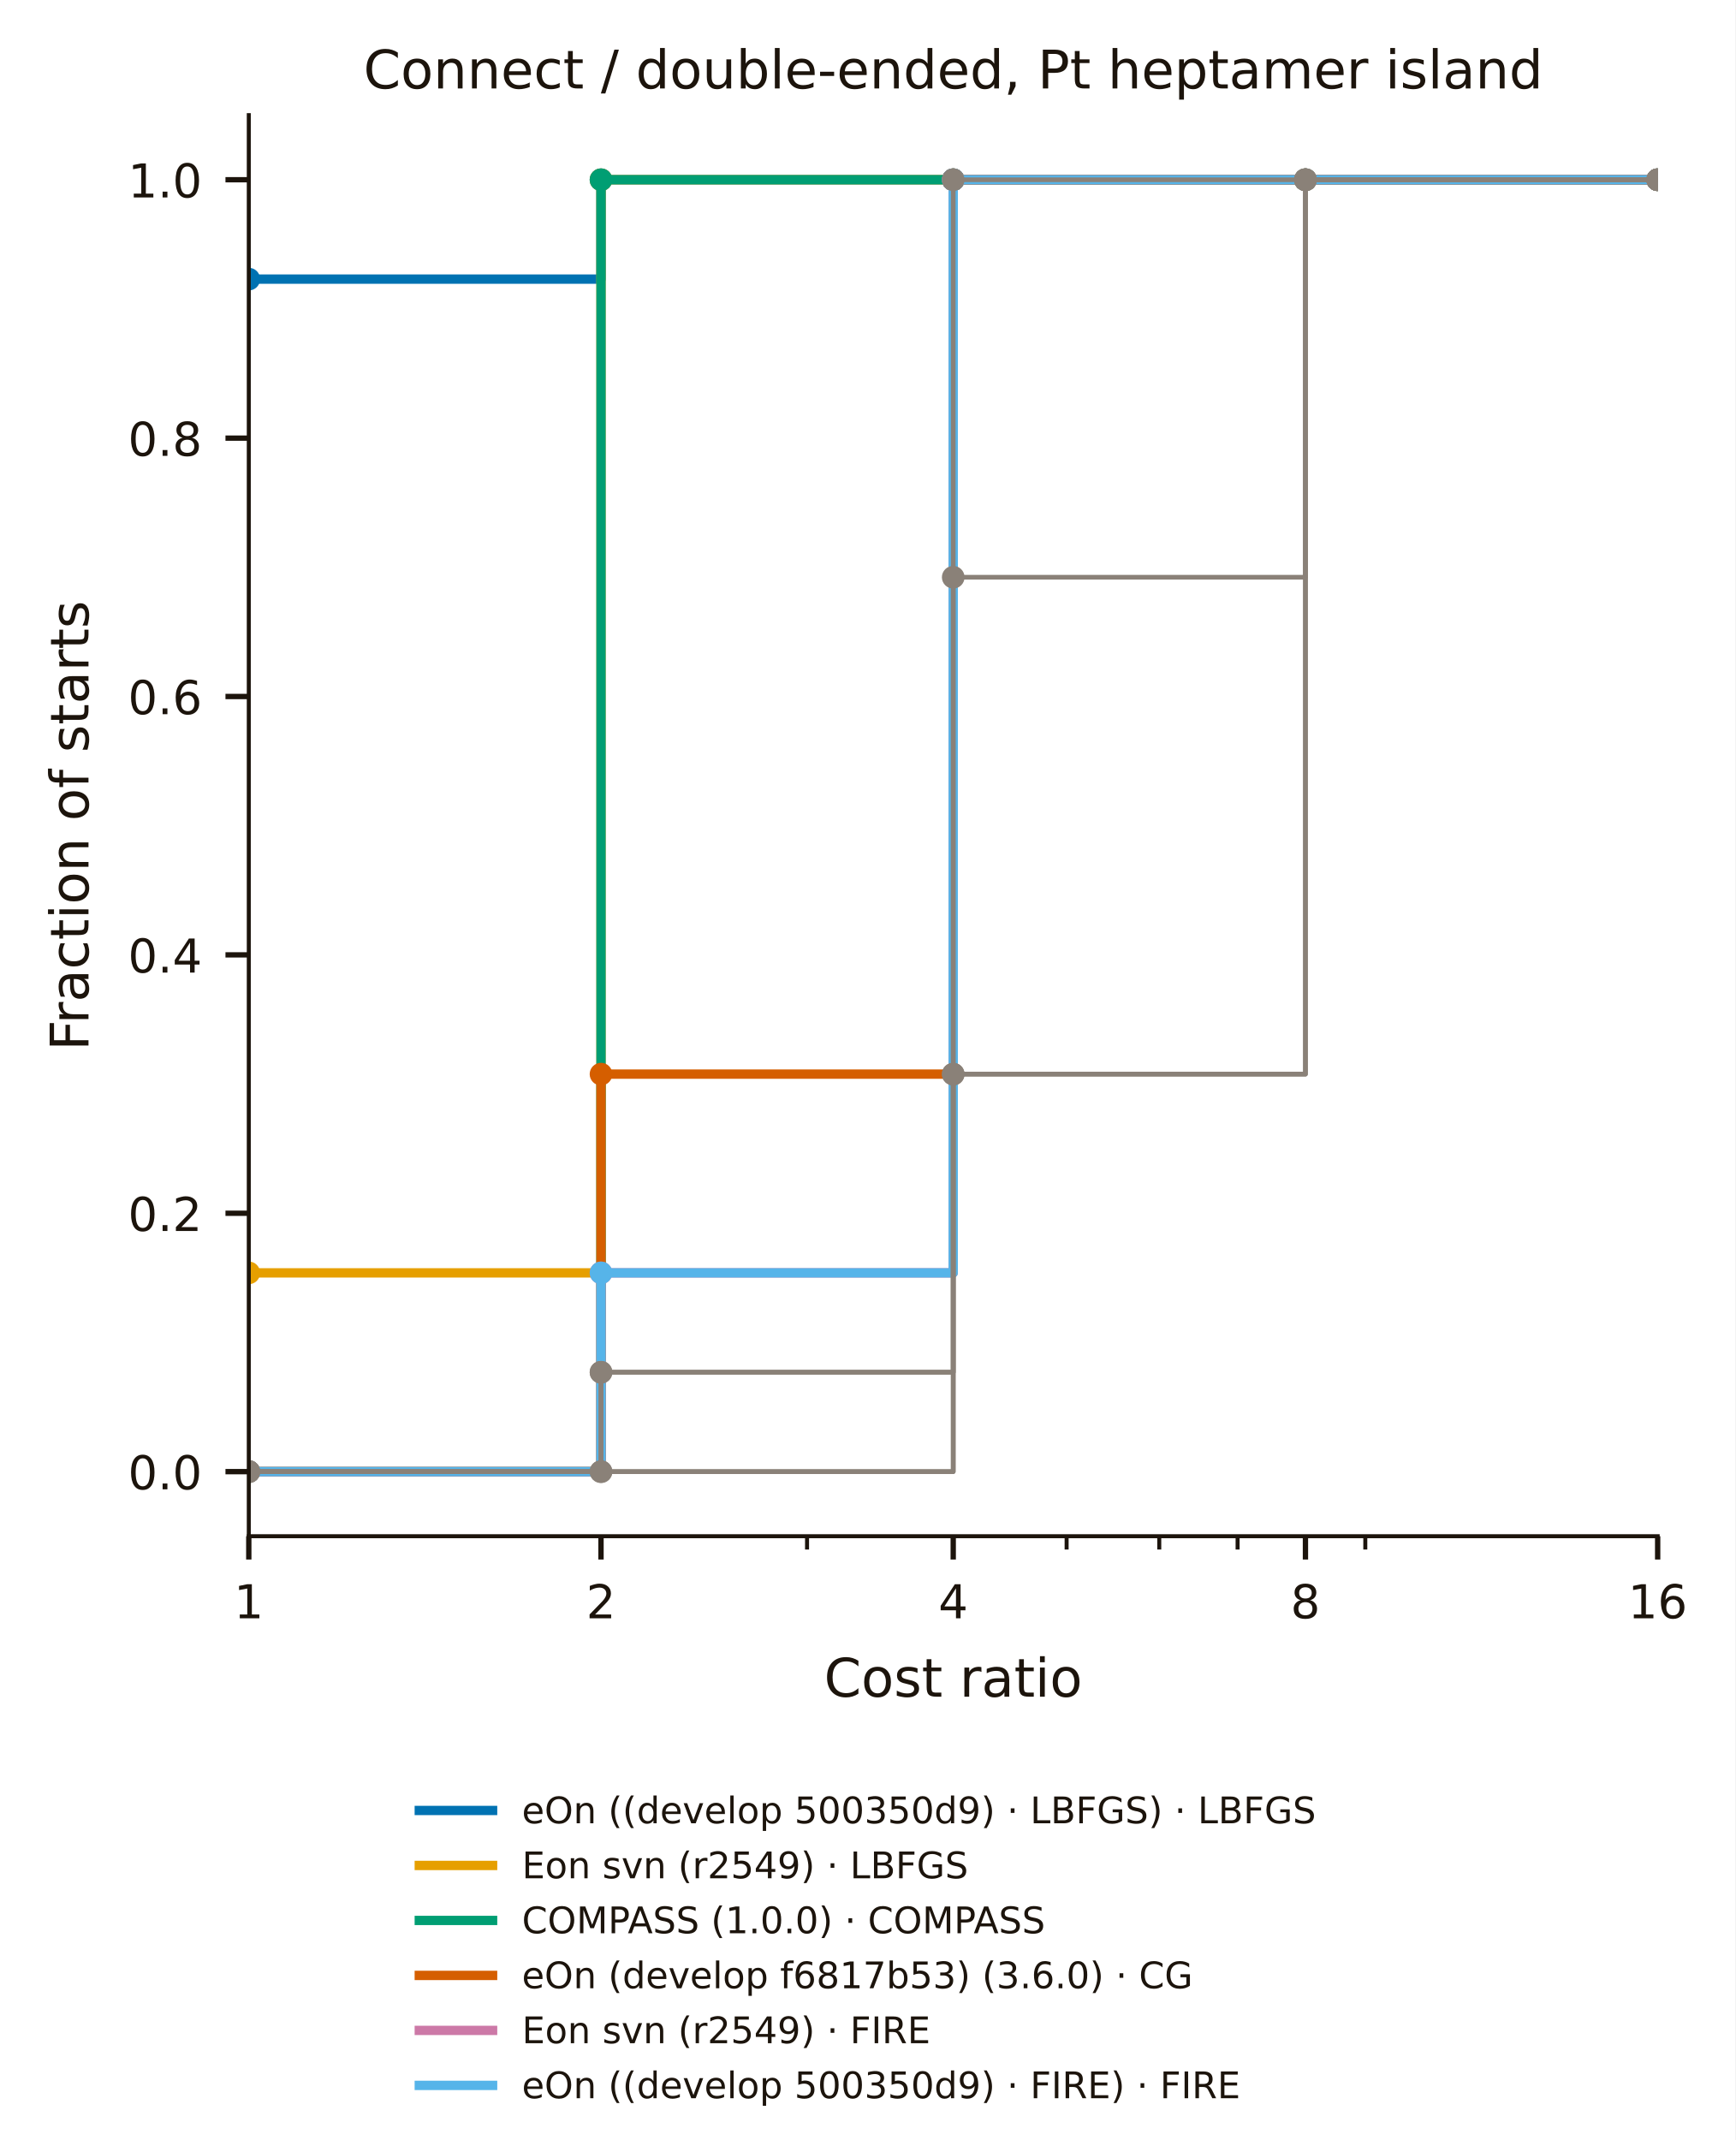
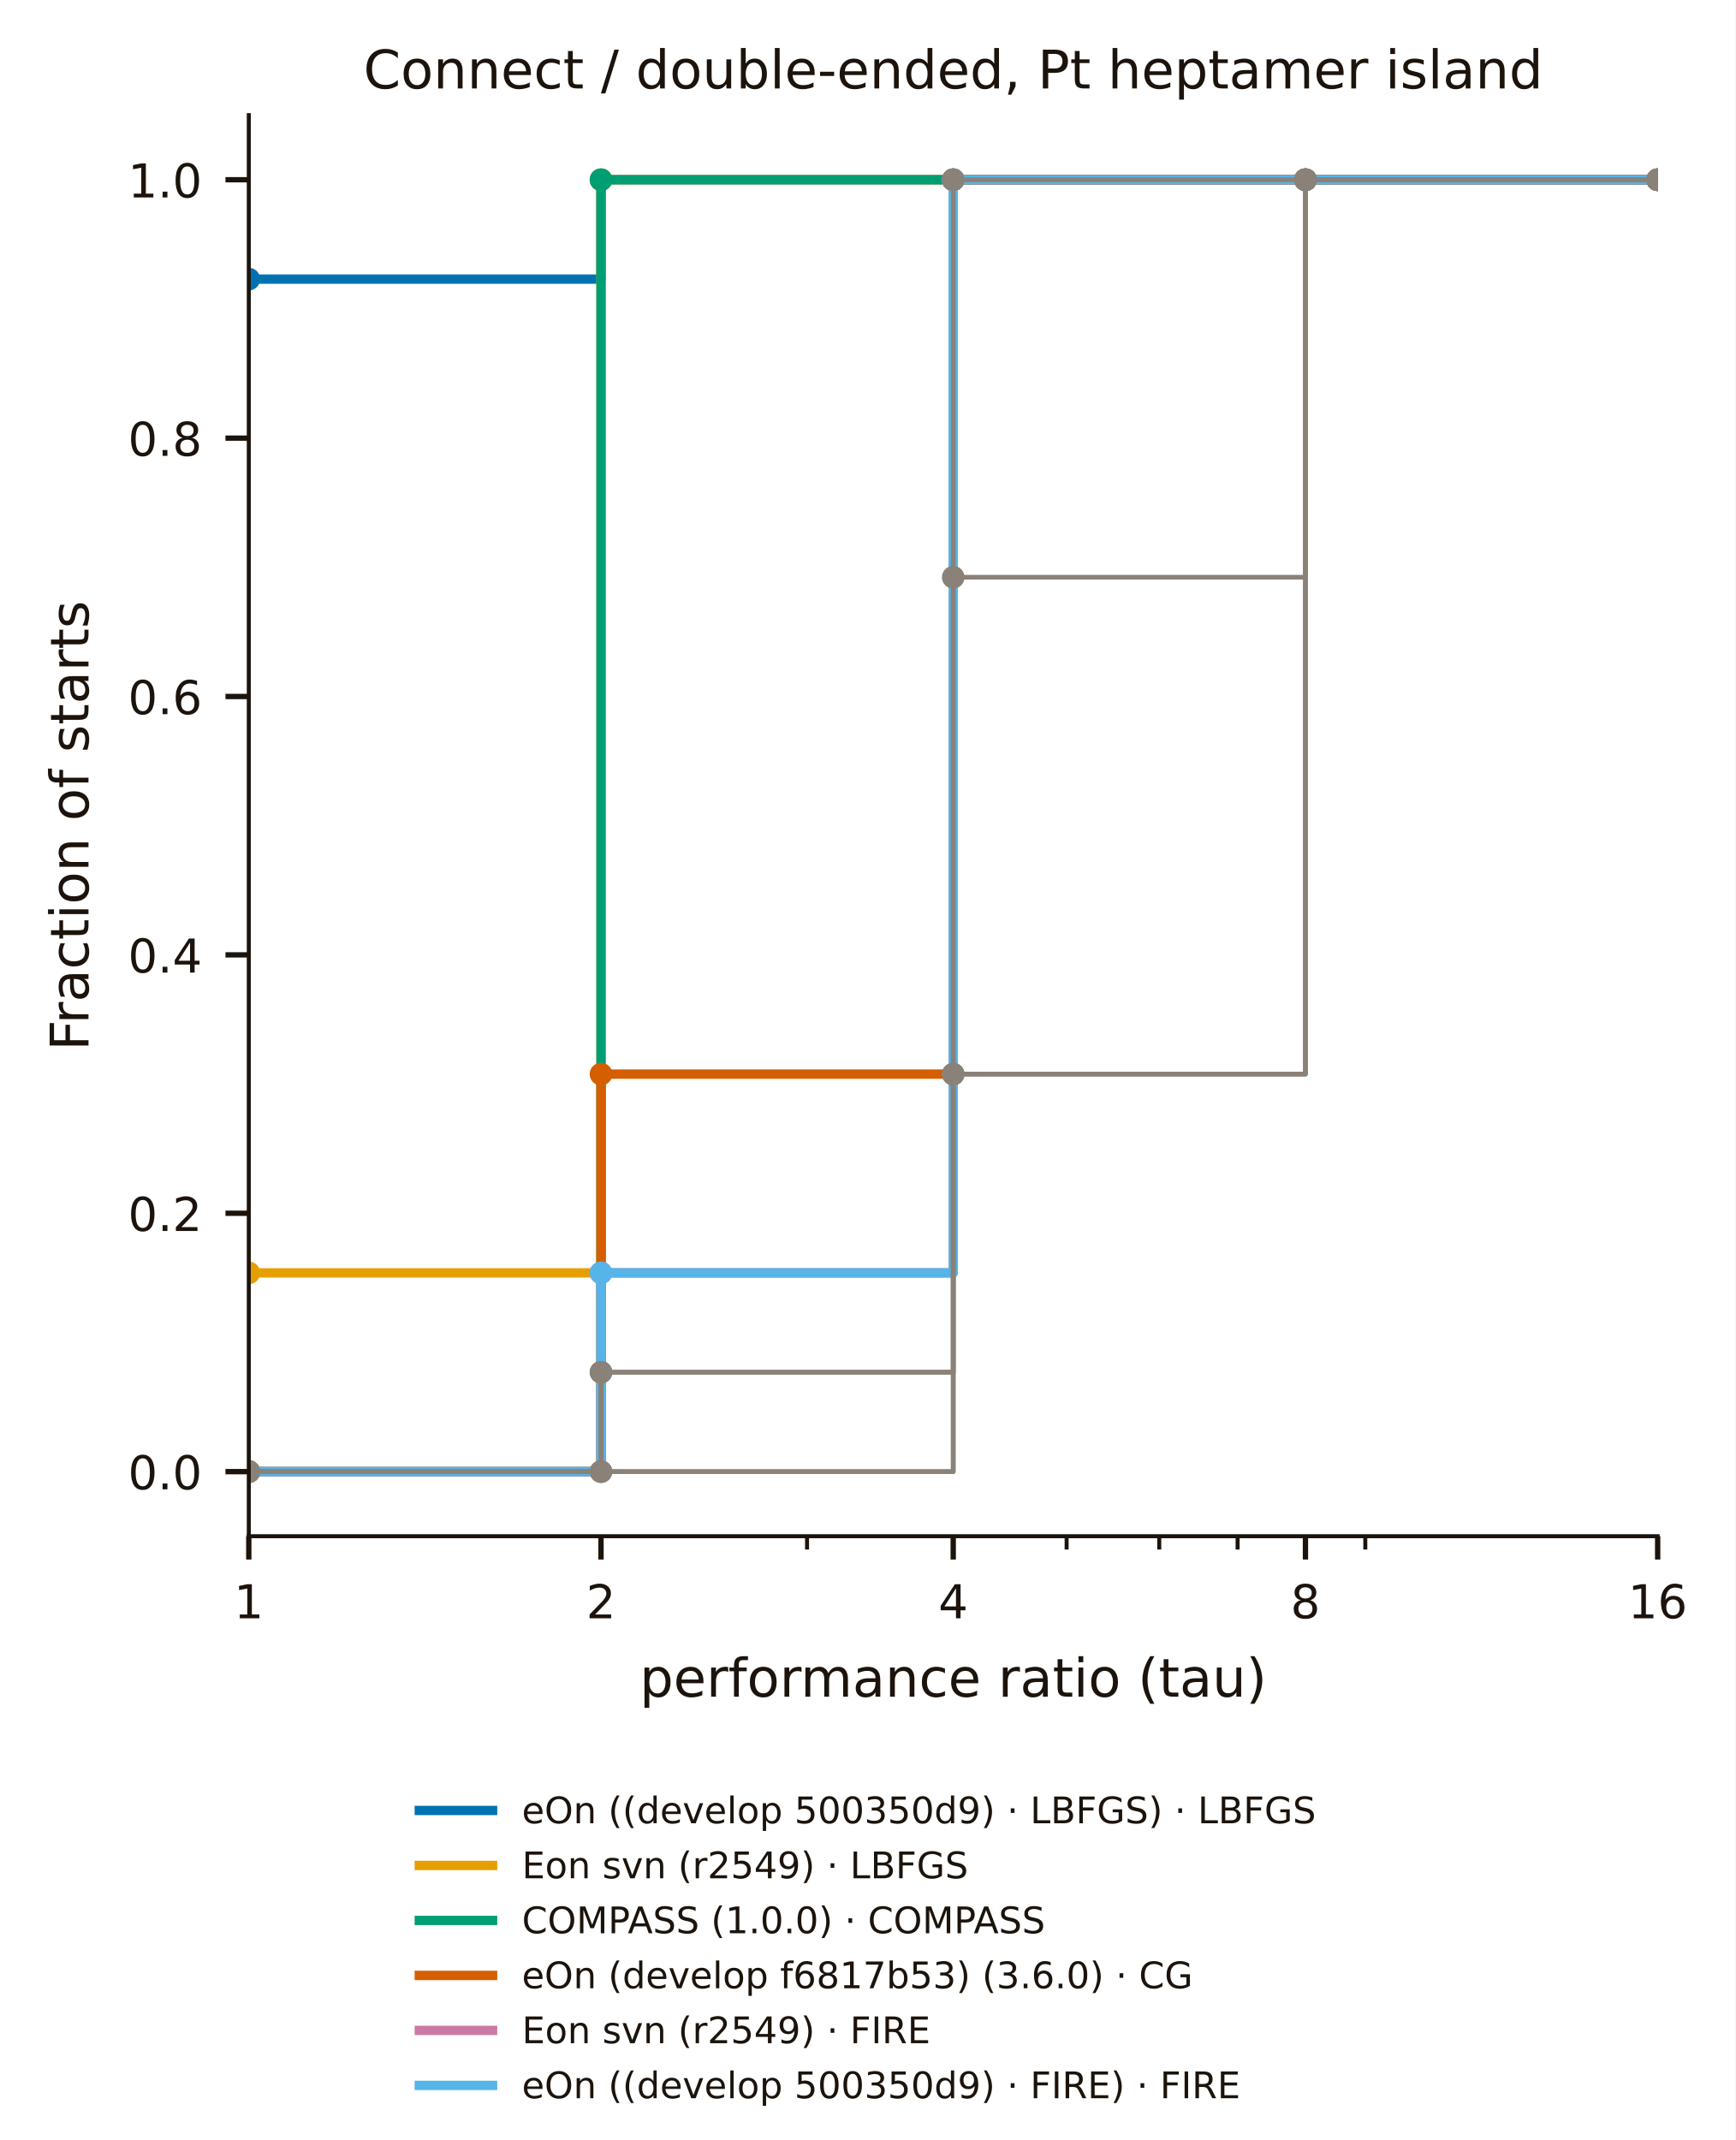
<svg xmlns="http://www.w3.org/2000/svg" width="260.4pt" height="321.13pt" viewBox="0 0 260.4 321.13" version="1.1">
  <defs>
    <style type="text/css">*{stroke-linejoin: round; stroke-linecap: butt}</style>
  </defs>
  <g id="figure_1">
    <g id="patch_1">
      <path d="M 0 321.13  L 260.4 321.13  L 260.4 0  L 0 0  z " style="fill: #ffffff" />
    </g>
    <g id="axes_1">
      <g id="patch_2">
        <path d="M 37.333 230.526  L 248.746 230.526  L 248.746 17.279  L 37.333 17.279  z " style="fill: #ffffff" />
      </g>
      <g id="matplotlib.axis_1">
        <g id="xtick_1">
          <g id="line2d_1">
            <defs>
              <path id="m4a8023bb48" d="M 0 0  L 0 3.5  " style="stroke: #1c140c; stroke-width: 0.8" />
            </defs>
            <g>
              <use href="#m4a8023bb48" x="37.333" y="230.526" style="fill: #1c140c; stroke: #1c140c; stroke-width: 0.8" />
            </g>
          </g>
          <g id="text_1">
            <text style="font-size: 7px; font-family: 'DejaVu Sans', 'Bitstream Vera Sans', 'Computer Modern Sans Serif', 'Lucida Grande', 'Verdana', 'Geneva', 'Lucid', 'Arial', 'Helvetica', 'Avant Garde', sans-serif; text-anchor: middle; fill: #1c140c" x="37.333" y="242.844" transform="rotate(-0 37.33281 242.8442)">1</text>
          </g>
        </g>
        <g id="xtick_2">
          <g id="line2d_2">
            <g>
              <use href="#m4a8023bb48" x="90.186" y="230.526" style="fill: #1c140c; stroke: #1c140c; stroke-width: 0.8" />
            </g>
          </g>
          <g id="text_2">
            <text style="font-size: 7px; font-family: 'DejaVu Sans', 'Bitstream Vera Sans', 'Computer Modern Sans Serif', 'Lucida Grande', 'Verdana', 'Geneva', 'Lucid', 'Arial', 'Helvetica', 'Avant Garde', sans-serif; text-anchor: middle; fill: #1c140c" x="90.186" y="242.844" transform="rotate(-0 90.18605 242.8442)">2</text>
          </g>
        </g>
        <g id="xtick_3">
          <g id="line2d_3">
            <g>
              <use href="#m4a8023bb48" x="143.039" y="230.526" style="fill: #1c140c; stroke: #1c140c; stroke-width: 0.8" />
            </g>
          </g>
          <g id="text_3">
            <text style="font-size: 7px; font-family: 'DejaVu Sans', 'Bitstream Vera Sans', 'Computer Modern Sans Serif', 'Lucida Grande', 'Verdana', 'Geneva', 'Lucid', 'Arial', 'Helvetica', 'Avant Garde', sans-serif; text-anchor: middle; fill: #1c140c" x="143.039" y="242.844" transform="rotate(-0 143.0393 242.8442)">4</text>
          </g>
        </g>
        <g id="xtick_4">
          <g id="line2d_4">
            <g>
              <use href="#m4a8023bb48" x="195.893" y="230.526" style="fill: #1c140c; stroke: #1c140c; stroke-width: 0.8" />
            </g>
          </g>
          <g id="text_4">
            <text style="font-size: 7px; font-family: 'DejaVu Sans', 'Bitstream Vera Sans', 'Computer Modern Sans Serif', 'Lucida Grande', 'Verdana', 'Geneva', 'Lucid', 'Arial', 'Helvetica', 'Avant Garde', sans-serif; text-anchor: middle; fill: #1c140c" x="195.893" y="242.844" transform="rotate(-0 195.8925 242.8442)">8</text>
          </g>
        </g>
        <g id="xtick_5">
          <g id="line2d_5">
            <g>
              <use href="#m4a8023bb48" x="248.746" y="230.526" style="fill: #1c140c; stroke: #1c140c; stroke-width: 0.8" />
            </g>
          </g>
          <g id="text_5">
            <text style="font-size: 7px; font-family: 'DejaVu Sans', 'Bitstream Vera Sans', 'Computer Modern Sans Serif', 'Lucida Grande', 'Verdana', 'Geneva', 'Lucid', 'Arial', 'Helvetica', 'Avant Garde', sans-serif; text-anchor: middle; fill: #1c140c" x="248.746" y="242.844" transform="rotate(-0 248.7458 242.8442)">16</text>
          </g>
        </g>
        <g id="xtick_6">
          <g id="line2d_6">
            <defs>
              <path id="maafb8f61b3" d="M 0 0  L 0 2  " style="stroke: #1c140c; stroke-width: 0.6" />
            </defs>
            <g>
              <use href="#maafb8f61b3" x="121.103" y="230.526" style="fill: #1c140c; stroke: #1c140c; stroke-width: 0.6" />
            </g>
          </g>
        </g>
        <g id="xtick_7">
          <g id="line2d_7">
            <g>
              <use href="#maafb8f61b3" x="160.054" y="230.526" style="fill: #1c140c; stroke: #1c140c; stroke-width: 0.6" />
            </g>
          </g>
        </g>
        <g id="xtick_8">
          <g id="line2d_8">
            <g>
              <use href="#maafb8f61b3" x="173.956" y="230.526" style="fill: #1c140c; stroke: #1c140c; stroke-width: 0.6" />
            </g>
          </g>
        </g>
        <g id="xtick_9">
          <g id="line2d_9">
            <g>
              <use href="#maafb8f61b3" x="185.711" y="230.526" style="fill: #1c140c; stroke: #1c140c; stroke-width: 0.6" />
            </g>
          </g>
        </g>
        <g id="xtick_10">
          <g id="line2d_10">
            <g>
              <use href="#maafb8f61b3" x="204.874" y="230.526" style="fill: #1c140c; stroke: #1c140c; stroke-width: 0.6" />
            </g>
          </g>
        </g>
        <g id="text_6">
-           <text style="font-size: 8px; font-family: 'DejaVu Sans', 'Bitstream Vera Sans', 'Computer Modern Sans Serif', 'Lucida Grande', 'Verdana', 'Geneva', 'Lucid', 'Arial', 'Helvetica', 'Avant Garde', sans-serif; text-anchor: middle; fill: #1c140c" x="143.039" y="254.605" transform="rotate(-0 143.0393 254.6046)">Cost ratio</text>
+           <text style="font-size: 8px; font-family: 'DejaVu Sans', 'Bitstream Vera Sans', 'Computer Modern Sans Serif', 'Lucida Grande', 'Verdana', 'Geneva', 'Lucid', 'Arial', 'Helvetica', 'Avant Garde', sans-serif; text-anchor: middle; fill: #1c140c" x="143.039" y="254.605" transform="rotate(-0 143.0393 254.6046)">performance ratio (tau)</text>
        </g>
      </g>
      <g id="matplotlib.axis_2">
        <g id="ytick_1">
          <g id="line2d_11">
            <defs>
              <path id="m2fd476c516" d="M 0 0  L -3.5 0  " style="stroke: #1c140c; stroke-width: 0.8" />
            </defs>
            <g>
              <use href="#m2fd476c516" x="37.333" y="220.833" style="fill: #1c140c; stroke: #1c140c; stroke-width: 0.8" />
            </g>
          </g>
          <g id="text_7">
            <text style="font-size: 7px; font-family: 'DejaVu Sans', 'Bitstream Vera Sans', 'Computer Modern Sans Serif', 'Lucida Grande', 'Verdana', 'Geneva', 'Lucid', 'Arial', 'Helvetica', 'Avant Garde', sans-serif; text-anchor: end; fill: #1c140c" x="30.333" y="223.492" transform="rotate(-0 30.33281 223.492)">0.0</text>
          </g>
        </g>
        <g id="ytick_2">
          <g id="line2d_12">
            <g>
              <use href="#m2fd476c516" x="37.333" y="182.061" style="fill: #1c140c; stroke: #1c140c; stroke-width: 0.8" />
            </g>
          </g>
          <g id="text_8">
            <text style="font-size: 7px; font-family: 'DejaVu Sans', 'Bitstream Vera Sans', 'Computer Modern Sans Serif', 'Lucida Grande', 'Verdana', 'Geneva', 'Lucid', 'Arial', 'Helvetica', 'Avant Garde', sans-serif; text-anchor: end; fill: #1c140c" x="30.333" y="184.72" transform="rotate(-0 30.33281 184.7198)">0.2</text>
          </g>
        </g>
        <g id="ytick_3">
          <g id="line2d_13">
            <g>
              <use href="#m2fd476c516" x="37.333" y="143.288" style="fill: #1c140c; stroke: #1c140c; stroke-width: 0.8" />
            </g>
          </g>
          <g id="text_9">
            <text style="font-size: 7px; font-family: 'DejaVu Sans', 'Bitstream Vera Sans', 'Computer Modern Sans Serif', 'Lucida Grande', 'Verdana', 'Geneva', 'Lucid', 'Arial', 'Helvetica', 'Avant Garde', sans-serif; text-anchor: end; fill: #1c140c" x="30.333" y="145.948" transform="rotate(-0 30.33281 145.9476)">0.4</text>
          </g>
        </g>
        <g id="ytick_4">
          <g id="line2d_14">
            <g>
              <use href="#m2fd476c516" x="37.333" y="104.516" style="fill: #1c140c; stroke: #1c140c; stroke-width: 0.8" />
            </g>
          </g>
          <g id="text_10">
            <text style="font-size: 7px; font-family: 'DejaVu Sans', 'Bitstream Vera Sans', 'Computer Modern Sans Serif', 'Lucida Grande', 'Verdana', 'Geneva', 'Lucid', 'Arial', 'Helvetica', 'Avant Garde', sans-serif; text-anchor: end; fill: #1c140c" x="30.333" y="107.175" transform="rotate(-0 30.33281 107.1754)">0.6</text>
          </g>
        </g>
        <g id="ytick_5">
          <g id="line2d_15">
            <g>
              <use href="#m2fd476c516" x="37.333" y="65.744" style="fill: #1c140c; stroke: #1c140c; stroke-width: 0.8" />
            </g>
          </g>
          <g id="text_11">
            <text style="font-size: 7px; font-family: 'DejaVu Sans', 'Bitstream Vera Sans', 'Computer Modern Sans Serif', 'Lucida Grande', 'Verdana', 'Geneva', 'Lucid', 'Arial', 'Helvetica', 'Avant Garde', sans-serif; text-anchor: end; fill: #1c140c" x="30.333" y="68.403" transform="rotate(-0 30.33281 68.40318)">0.8</text>
          </g>
        </g>
        <g id="ytick_6">
          <g id="line2d_16">
            <g>
              <use href="#m2fd476c516" x="37.333" y="26.972" style="fill: #1c140c; stroke: #1c140c; stroke-width: 0.8" />
            </g>
          </g>
          <g id="text_12">
            <text style="font-size: 7px; font-family: 'DejaVu Sans', 'Bitstream Vera Sans', 'Computer Modern Sans Serif', 'Lucida Grande', 'Verdana', 'Geneva', 'Lucid', 'Arial', 'Helvetica', 'Avant Garde', sans-serif; text-anchor: end; fill: #1c140c" x="30.333" y="29.631" transform="rotate(-0 30.33281 29.63098)">1.0</text>
          </g>
        </g>
        <g id="text_13">
          <text style="font-size: 8px; font-family: 'DejaVu Sans', 'Bitstream Vera Sans', 'Computer Modern Sans Serif', 'Lucida Grande', 'Verdana', 'Geneva', 'Lucid', 'Arial', 'Helvetica', 'Avant Garde', sans-serif; text-anchor: middle; fill: #1c140c" x="13.279" y="123.902" transform="rotate(-90 13.27875 123.9023)">Fraction of starts</text>
        </g>
      </g>
      <g id="line2d_17">
        <path d="M 37.333 41.884  L 90.186 41.884  L 90.186 26.972  L 143.039 26.972  L 143.039 26.972  L 195.893 26.972  L 195.893 26.972  L 248.746 26.972  L 248.746 26.972  " clip-path="url(#p73712d7e9b)" style="fill: none; stroke: #0072b2; stroke-width: 1.4; stroke-linecap: square" />
      </g>
      <g id="line2d_18">
        <defs>
          <path id="m5ce0e9f82f" d="M 0 1.2  C 0.318 1.2 0.623 1.074 0.849 0.849  C 1.074 0.623 1.2 0.318 1.2 0  C 1.2 -0.318 1.074 -0.623 0.849 -0.849  C 0.623 -1.074 0.318 -1.2 0 -1.2  C -0.318 -1.2 -0.623 -1.074 -0.849 -0.849  C -1.074 -0.623 -1.2 -0.318 -1.2 0  C -1.2 0.318 -1.074 0.623 -0.849 0.849  C -0.623 1.074 -0.318 1.2 0 1.2  z " style="stroke: #0072b2" />
        </defs>
        <g clip-path="url(#p73712d7e9b)">
          <use href="#m5ce0e9f82f" x="37.333" y="41.884" style="fill: #0072b2; stroke: #0072b2" />
          <use href="#m5ce0e9f82f" x="90.186" y="26.972" style="fill: #0072b2; stroke: #0072b2" />
          <use href="#m5ce0e9f82f" x="143.039" y="26.972" style="fill: #0072b2; stroke: #0072b2" />
          <use href="#m5ce0e9f82f" x="195.893" y="26.972" style="fill: #0072b2; stroke: #0072b2" />
          <use href="#m5ce0e9f82f" x="248.746" y="26.972" style="fill: #0072b2; stroke: #0072b2" />
        </g>
      </g>
      <g id="line2d_19">
        <path d="M 37.333 191.008  L 90.186 191.008  L 90.186 26.972  L 143.039 26.972  L 143.039 26.972  L 195.893 26.972  L 195.893 26.972  L 248.746 26.972  L 248.746 26.972  " clip-path="url(#p73712d7e9b)" style="fill: none; stroke: #e69f00; stroke-width: 1.4; stroke-linecap: square" />
      </g>
      <g id="line2d_20">
        <defs>
          <path id="m0b85bdf5a6" d="M 0 1.2  C 0.318 1.2 0.623 1.074 0.849 0.849  C 1.074 0.623 1.2 0.318 1.2 0  C 1.2 -0.318 1.074 -0.623 0.849 -0.849  C 0.623 -1.074 0.318 -1.2 0 -1.2  C -0.318 -1.2 -0.623 -1.074 -0.849 -0.849  C -1.074 -0.623 -1.2 -0.318 -1.2 0  C -1.2 0.318 -1.074 0.623 -0.849 0.849  C -0.623 1.074 -0.318 1.2 0 1.2  z " style="stroke: #e69f00" />
        </defs>
        <g clip-path="url(#p73712d7e9b)">
          <use href="#m0b85bdf5a6" x="37.333" y="191.008" style="fill: #e69f00; stroke: #e69f00" />
          <use href="#m0b85bdf5a6" x="90.186" y="26.972" style="fill: #e69f00; stroke: #e69f00" />
          <use href="#m0b85bdf5a6" x="143.039" y="26.972" style="fill: #e69f00; stroke: #e69f00" />
          <use href="#m0b85bdf5a6" x="195.893" y="26.972" style="fill: #e69f00; stroke: #e69f00" />
          <use href="#m0b85bdf5a6" x="248.746" y="26.972" style="fill: #e69f00; stroke: #e69f00" />
        </g>
      </g>
      <g id="line2d_21">
        <path d="M 37.333 220.833  L 90.186 220.833  L 90.186 26.972  L 143.039 26.972  L 143.039 26.972  L 195.893 26.972  L 195.893 26.972  L 248.746 26.972  L 248.746 26.972  " clip-path="url(#p73712d7e9b)" style="fill: none; stroke: #009e73; stroke-width: 1.4; stroke-linecap: square" />
      </g>
      <g id="line2d_22">
        <defs>
          <path id="m8f548b6b44" d="M 0 1.2  C 0.318 1.2 0.623 1.074 0.849 0.849  C 1.074 0.623 1.2 0.318 1.2 0  C 1.2 -0.318 1.074 -0.623 0.849 -0.849  C 0.623 -1.074 0.318 -1.2 0 -1.2  C -0.318 -1.2 -0.623 -1.074 -0.849 -0.849  C -1.074 -0.623 -1.2 -0.318 -1.2 0  C -1.2 0.318 -1.074 0.623 -0.849 0.849  C -0.623 1.074 -0.318 1.2 0 1.2  z " style="stroke: #009e73" />
        </defs>
        <g clip-path="url(#p73712d7e9b)">
          <use href="#m8f548b6b44" x="37.333" y="220.833" style="fill: #009e73; stroke: #009e73" />
          <use href="#m8f548b6b44" x="90.186" y="26.972" style="fill: #009e73; stroke: #009e73" />
          <use href="#m8f548b6b44" x="143.039" y="26.972" style="fill: #009e73; stroke: #009e73" />
          <use href="#m8f548b6b44" x="195.893" y="26.972" style="fill: #009e73; stroke: #009e73" />
          <use href="#m8f548b6b44" x="248.746" y="26.972" style="fill: #009e73; stroke: #009e73" />
        </g>
      </g>
      <g id="line2d_23">
        <path d="M 37.333 220.833  L 90.186 220.833  L 90.186 161.183  L 143.039 161.183  L 143.039 26.972  L 195.893 26.972  L 195.893 26.972  L 248.746 26.972  L 248.746 26.972  " clip-path="url(#p73712d7e9b)" style="fill: none; stroke: #d55e00; stroke-width: 1.4; stroke-linecap: square" />
      </g>
      <g id="line2d_24">
        <defs>
          <path id="m4ad6a5b171" d="M 0 1.2  C 0.318 1.2 0.623 1.074 0.849 0.849  C 1.074 0.623 1.2 0.318 1.2 0  C 1.2 -0.318 1.074 -0.623 0.849 -0.849  C 0.623 -1.074 0.318 -1.2 0 -1.2  C -0.318 -1.2 -0.623 -1.074 -0.849 -0.849  C -1.074 -0.623 -1.2 -0.318 -1.2 0  C -1.2 0.318 -1.074 0.623 -0.849 0.849  C -0.623 1.074 -0.318 1.2 0 1.2  z " style="stroke: #d55e00" />
        </defs>
        <g clip-path="url(#p73712d7e9b)">
          <use href="#m4ad6a5b171" x="37.333" y="220.833" style="fill: #d55e00; stroke: #d55e00" />
          <use href="#m4ad6a5b171" x="90.186" y="161.183" style="fill: #d55e00; stroke: #d55e00" />
          <use href="#m4ad6a5b171" x="143.039" y="26.972" style="fill: #d55e00; stroke: #d55e00" />
          <use href="#m4ad6a5b171" x="195.893" y="26.972" style="fill: #d55e00; stroke: #d55e00" />
          <use href="#m4ad6a5b171" x="248.746" y="26.972" style="fill: #d55e00; stroke: #d55e00" />
        </g>
      </g>
      <g id="line2d_25">
        <path d="M 37.333 220.833  L 90.186 220.833  L 90.186 191.008  L 143.039 191.008  L 143.039 26.972  L 195.893 26.972  L 195.893 26.972  L 248.746 26.972  L 248.746 26.972  " clip-path="url(#p73712d7e9b)" style="fill: none; stroke: #cc79a7; stroke-width: 1.4; stroke-linecap: square" />
      </g>
      <g id="line2d_26">
        <defs>
          <path id="m4afcbce7b7" d="M 0 1.2  C 0.318 1.2 0.623 1.074 0.849 0.849  C 1.074 0.623 1.2 0.318 1.2 0  C 1.2 -0.318 1.074 -0.623 0.849 -0.849  C 0.623 -1.074 0.318 -1.2 0 -1.2  C -0.318 -1.2 -0.623 -1.074 -0.849 -0.849  C -1.074 -0.623 -1.2 -0.318 -1.2 0  C -1.2 0.318 -1.074 0.623 -0.849 0.849  C -0.623 1.074 -0.318 1.2 0 1.2  z " style="stroke: #cc79a7" />
        </defs>
        <g clip-path="url(#p73712d7e9b)">
          <use href="#m4afcbce7b7" x="37.333" y="220.833" style="fill: #cc79a7; stroke: #cc79a7" />
          <use href="#m4afcbce7b7" x="90.186" y="191.008" style="fill: #cc79a7; stroke: #cc79a7" />
          <use href="#m4afcbce7b7" x="143.039" y="26.972" style="fill: #cc79a7; stroke: #cc79a7" />
          <use href="#m4afcbce7b7" x="195.893" y="26.972" style="fill: #cc79a7; stroke: #cc79a7" />
          <use href="#m4afcbce7b7" x="248.746" y="26.972" style="fill: #cc79a7; stroke: #cc79a7" />
        </g>
      </g>
      <g id="line2d_27">
        <path d="M 37.333 220.833  L 90.186 220.833  L 90.186 191.008  L 143.039 191.008  L 143.039 26.972  L 195.893 26.972  L 195.893 26.972  L 248.746 26.972  L 248.746 26.972  " clip-path="url(#p73712d7e9b)" style="fill: none; stroke: #56b4e9; stroke-width: 1.4; stroke-linecap: square" />
      </g>
      <g id="line2d_28">
        <defs>
          <path id="m836eaeed62" d="M 0 1.2  C 0.318 1.2 0.623 1.074 0.849 0.849  C 1.074 0.623 1.2 0.318 1.2 0  C 1.2 -0.318 1.074 -0.623 0.849 -0.849  C 0.623 -1.074 0.318 -1.2 0 -1.2  C -0.318 -1.2 -0.623 -1.074 -0.849 -0.849  C -1.074 -0.623 -1.2 -0.318 -1.2 0  C -1.2 0.318 -1.074 0.623 -0.849 0.849  C -0.623 1.074 -0.318 1.2 0 1.2  z " style="stroke: #56b4e9" />
        </defs>
        <g clip-path="url(#p73712d7e9b)">
          <use href="#m836eaeed62" x="37.333" y="220.833" style="fill: #56b4e9; stroke: #56b4e9" />
          <use href="#m836eaeed62" x="90.186" y="191.008" style="fill: #56b4e9; stroke: #56b4e9" />
          <use href="#m836eaeed62" x="143.039" y="26.972" style="fill: #56b4e9; stroke: #56b4e9" />
          <use href="#m836eaeed62" x="195.893" y="26.972" style="fill: #56b4e9; stroke: #56b4e9" />
          <use href="#m836eaeed62" x="248.746" y="26.972" style="fill: #56b4e9; stroke: #56b4e9" />
        </g>
      </g>
      <g id="line2d_29">
        <path d="M 37.333 220.833  L 90.186 220.833  L 90.186 205.92  L 143.039 205.92  L 143.039 26.972  L 195.893 26.972  L 195.893 26.972  L 248.746 26.972  L 248.746 26.972  " clip-path="url(#p73712d7e9b)" style="fill: none; stroke: #8a8178; stroke-width: 0.7; stroke-linecap: square" />
      </g>
      <g id="line2d_30">
        <defs>
          <path id="m588af3b0f8" d="M 0 1.2  C 0.318 1.2 0.623 1.074 0.849 0.849  C 1.074 0.623 1.2 0.318 1.2 0  C 1.2 -0.318 1.074 -0.623 0.849 -0.849  C 0.623 -1.074 0.318 -1.2 0 -1.2  C -0.318 -1.2 -0.623 -1.074 -0.849 -0.849  C -1.074 -0.623 -1.2 -0.318 -1.2 0  C -1.2 0.318 -1.074 0.623 -0.849 0.849  C -0.623 1.074 -0.318 1.2 0 1.2  z " style="stroke: #8a8178" />
        </defs>
        <g clip-path="url(#p73712d7e9b)">
          <use href="#m588af3b0f8" x="37.333" y="220.833" style="fill: #8a8178; stroke: #8a8178" />
          <use href="#m588af3b0f8" x="90.186" y="205.92" style="fill: #8a8178; stroke: #8a8178" />
          <use href="#m588af3b0f8" x="143.039" y="26.972" style="fill: #8a8178; stroke: #8a8178" />
          <use href="#m588af3b0f8" x="195.893" y="26.972" style="fill: #8a8178; stroke: #8a8178" />
          <use href="#m588af3b0f8" x="248.746" y="26.972" style="fill: #8a8178; stroke: #8a8178" />
        </g>
      </g>
      <g id="line2d_31">
        <path d="M 37.333 220.833  L 90.186 220.833  L 90.186 205.92  L 143.039 205.92  L 143.039 86.621  L 195.893 86.621  L 195.893 26.972  L 248.746 26.972  L 248.746 26.972  " clip-path="url(#p73712d7e9b)" style="fill: none; stroke: #8a8178; stroke-width: 0.7; stroke-linecap: square" />
      </g>
      <g id="line2d_32">
        <g clip-path="url(#p73712d7e9b)">
          <use href="#m588af3b0f8" x="37.333" y="220.833" style="fill: #8a8178; stroke: #8a8178" />
          <use href="#m588af3b0f8" x="90.186" y="205.92" style="fill: #8a8178; stroke: #8a8178" />
          <use href="#m588af3b0f8" x="143.039" y="86.621" style="fill: #8a8178; stroke: #8a8178" />
          <use href="#m588af3b0f8" x="195.893" y="26.972" style="fill: #8a8178; stroke: #8a8178" />
          <use href="#m588af3b0f8" x="248.746" y="26.972" style="fill: #8a8178; stroke: #8a8178" />
        </g>
      </g>
      <g id="line2d_33">
        <path d="M 37.333 220.833  L 90.186 220.833  L 90.186 220.833  L 143.039 220.833  L 143.039 161.183  L 195.893 161.183  L 195.893 26.972  L 248.746 26.972  L 248.746 26.972  " clip-path="url(#p73712d7e9b)" style="fill: none; stroke: #8a8178; stroke-width: 0.7; stroke-linecap: square" />
      </g>
      <g id="line2d_34">
        <g clip-path="url(#p73712d7e9b)">
          <use href="#m588af3b0f8" x="37.333" y="220.833" style="fill: #8a8178; stroke: #8a8178" />
          <use href="#m588af3b0f8" x="90.186" y="220.833" style="fill: #8a8178; stroke: #8a8178" />
          <use href="#m588af3b0f8" x="143.039" y="161.183" style="fill: #8a8178; stroke: #8a8178" />
          <use href="#m588af3b0f8" x="195.893" y="26.972" style="fill: #8a8178; stroke: #8a8178" />
          <use href="#m588af3b0f8" x="248.746" y="26.972" style="fill: #8a8178; stroke: #8a8178" />
        </g>
      </g>
      <g id="line2d_35">
        <path d="M 37.333 220.833  L 90.186 220.833  L 90.186 220.833  L 143.039 220.833  L 143.039 161.183  L 195.893 161.183  L 195.893 26.972  L 248.746 26.972  L 248.746 26.972  " clip-path="url(#p73712d7e9b)" style="fill: none; stroke: #8a8178; stroke-width: 0.7; stroke-linecap: square" />
      </g>
      <g id="line2d_36">
        <g clip-path="url(#p73712d7e9b)">
          <use href="#m588af3b0f8" x="37.333" y="220.833" style="fill: #8a8178; stroke: #8a8178" />
          <use href="#m588af3b0f8" x="90.186" y="220.833" style="fill: #8a8178; stroke: #8a8178" />
          <use href="#m588af3b0f8" x="143.039" y="161.183" style="fill: #8a8178; stroke: #8a8178" />
          <use href="#m588af3b0f8" x="195.893" y="26.972" style="fill: #8a8178; stroke: #8a8178" />
          <use href="#m588af3b0f8" x="248.746" y="26.972" style="fill: #8a8178; stroke: #8a8178" />
        </g>
      </g>
      <g id="patch_3">
        <path d="M 37.333 230.526  L 37.333 17.279  " style="fill: none; stroke: #1c140c; stroke-width: 0.6; stroke-linejoin: miter; stroke-linecap: square" />
      </g>
      <g id="patch_4">
        <path d="M 37.333 230.526  L 248.746 230.526  " style="fill: none; stroke: #1c140c; stroke-width: 0.6; stroke-linejoin: miter; stroke-linecap: square" />
      </g>
      <g id="text_14">
        <text style="font-size: 8px; font-family: 'DejaVu Sans', 'Bitstream Vera Sans', 'Computer Modern Sans Serif', 'Lucida Grande', 'Verdana', 'Geneva', 'Lucid', 'Arial', 'Helvetica', 'Avant Garde', sans-serif; text-anchor: middle; fill: #1c140c" x="143.039" y="13.279" transform="rotate(-0 143.0393 13.27875)">Connect / double-ended, Pt heptamer island</text>
      </g>
    </g>
    <g id="legend_1">
      <g id="line2d_37">
        <path d="M 62.918 271.681  L 68.418 271.681  L 68.418 271.681  L 73.918 271.681  L 73.918 271.681  " style="fill: none; stroke: #0072b2; stroke-width: 1.4; stroke-linecap: square" />
      </g>
      <g id="text_15">
        <text style="font-size: 5.5px; font-family: 'DejaVu Sans', 'Bitstream Vera Sans', 'Computer Modern Sans Serif', 'Lucida Grande', 'Verdana', 'Geneva', 'Lucid', 'Arial', 'Helvetica', 'Avant Garde', sans-serif; text-anchor: start; fill: #1c140c" x="78.318" y="273.606" transform="rotate(-0 78.318 273.6063)">eOn ((develop 500350d9) · LBFGS) · LBFGS</text>
      </g>
      <g id="line2d_38">
        <path d="M 62.918 279.932  L 68.418 279.932  L 68.418 279.932  L 73.918 279.932  L 73.918 279.932  " style="fill: none; stroke: #e69f00; stroke-width: 1.4; stroke-linecap: square" />
      </g>
      <g id="text_16">
        <text style="font-size: 5.5px; font-family: 'DejaVu Sans', 'Bitstream Vera Sans', 'Computer Modern Sans Serif', 'Lucida Grande', 'Verdana', 'Geneva', 'Lucid', 'Arial', 'Helvetica', 'Avant Garde', sans-serif; text-anchor: start; fill: #1c140c" x="78.318" y="281.857" transform="rotate(-0 78.318 281.8568)">Eon svn (r2549) · LBFGS</text>
      </g>
      <g id="line2d_39">
        <path d="M 62.918 288.182  L 68.418 288.182  L 68.418 288.182  L 73.918 288.182  L 73.918 288.182  " style="fill: none; stroke: #009e73; stroke-width: 1.4; stroke-linecap: square" />
      </g>
      <g id="text_17">
        <text style="font-size: 5.5px; font-family: 'DejaVu Sans', 'Bitstream Vera Sans', 'Computer Modern Sans Serif', 'Lucida Grande', 'Verdana', 'Geneva', 'Lucid', 'Arial', 'Helvetica', 'Avant Garde', sans-serif; text-anchor: start; fill: #1c140c" x="78.318" y="290.107" transform="rotate(-0 78.318 290.1072)">COMPASS (1.0.0) · COMPASS</text>
      </g>
      <g id="line2d_40">
        <path d="M 62.918 296.433  L 68.418 296.433  L 68.418 296.433  L 73.918 296.433  L 73.918 296.433  " style="fill: none; stroke: #d55e00; stroke-width: 1.4; stroke-linecap: square" />
      </g>
      <g id="text_18">
        <text style="font-size: 5.5px; font-family: 'DejaVu Sans', 'Bitstream Vera Sans', 'Computer Modern Sans Serif', 'Lucida Grande', 'Verdana', 'Geneva', 'Lucid', 'Arial', 'Helvetica', 'Avant Garde', sans-serif; text-anchor: start; fill: #1c140c" x="78.318" y="298.358" transform="rotate(-0 78.318 298.3576)">eOn (develop f6817b53) (3.6.0) · CG</text>
      </g>
      <g id="line2d_41">
        <path d="M 62.918 304.683  L 68.418 304.683  L 68.418 304.683  L 73.918 304.683  L 73.918 304.683  " style="fill: none; stroke: #cc79a7; stroke-width: 1.4; stroke-linecap: square" />
      </g>
      <g id="text_19">
        <text style="font-size: 5.5px; font-family: 'DejaVu Sans', 'Bitstream Vera Sans', 'Computer Modern Sans Serif', 'Lucida Grande', 'Verdana', 'Geneva', 'Lucid', 'Arial', 'Helvetica', 'Avant Garde', sans-serif; text-anchor: start; fill: #1c140c" x="78.318" y="306.608" transform="rotate(-0 78.318 306.608)">Eon svn (r2549) · FIRE</text>
      </g>
      <g id="line2d_42">
        <path d="M 62.918 312.933  L 68.418 312.933  L 68.418 312.933  L 73.918 312.933  L 73.918 312.933  " style="fill: none; stroke: #56b4e9; stroke-width: 1.4; stroke-linecap: square" />
      </g>
      <g id="text_20">
        <text style="font-size: 5.5px; font-family: 'DejaVu Sans', 'Bitstream Vera Sans', 'Computer Modern Sans Serif', 'Lucida Grande', 'Verdana', 'Geneva', 'Lucid', 'Arial', 'Helvetica', 'Avant Garde', sans-serif; text-anchor: start; fill: #1c140c" x="78.318" y="314.858" transform="rotate(-0 78.318 314.8585)">eOn ((develop 500350d9) · FIRE) · FIRE</text>
      </g>
    </g>
  </g>
  <defs>
    <clipPath id="p73712d7e9b">
      <rect x="37.333" y="17.279" width="211.413" height="213.247" />
    </clipPath>
  </defs>
</svg>
